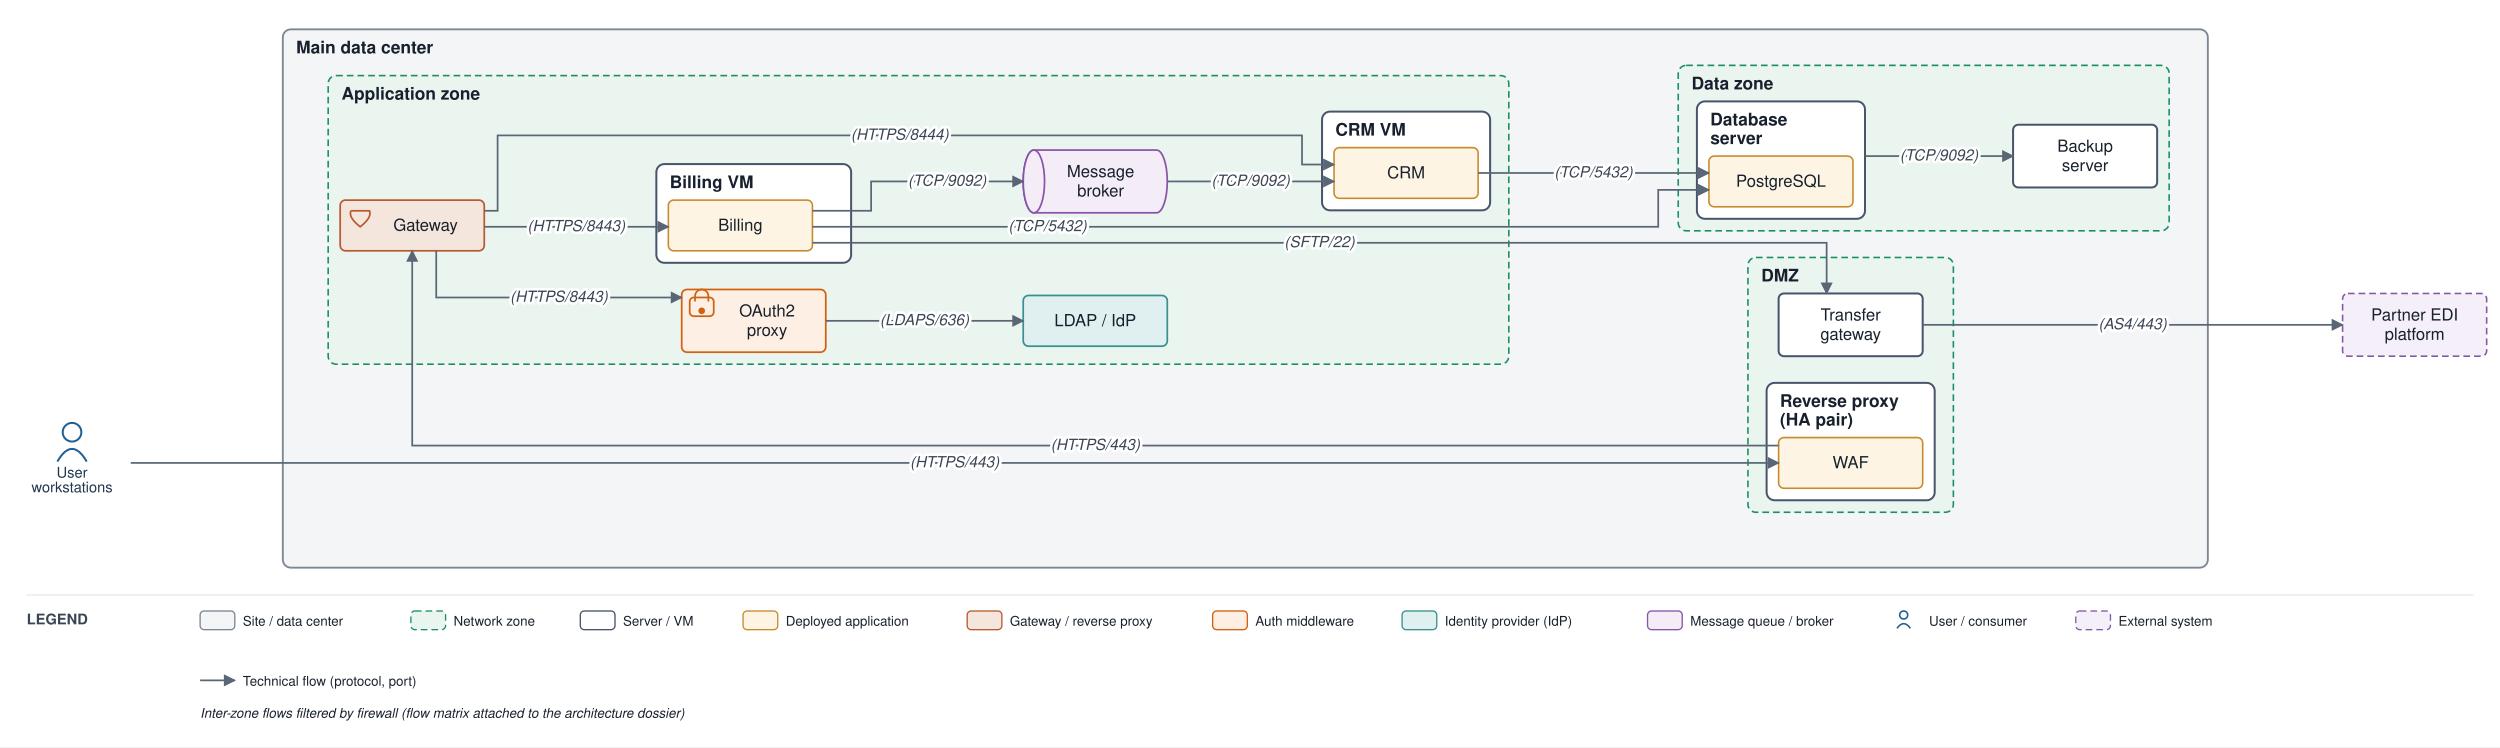
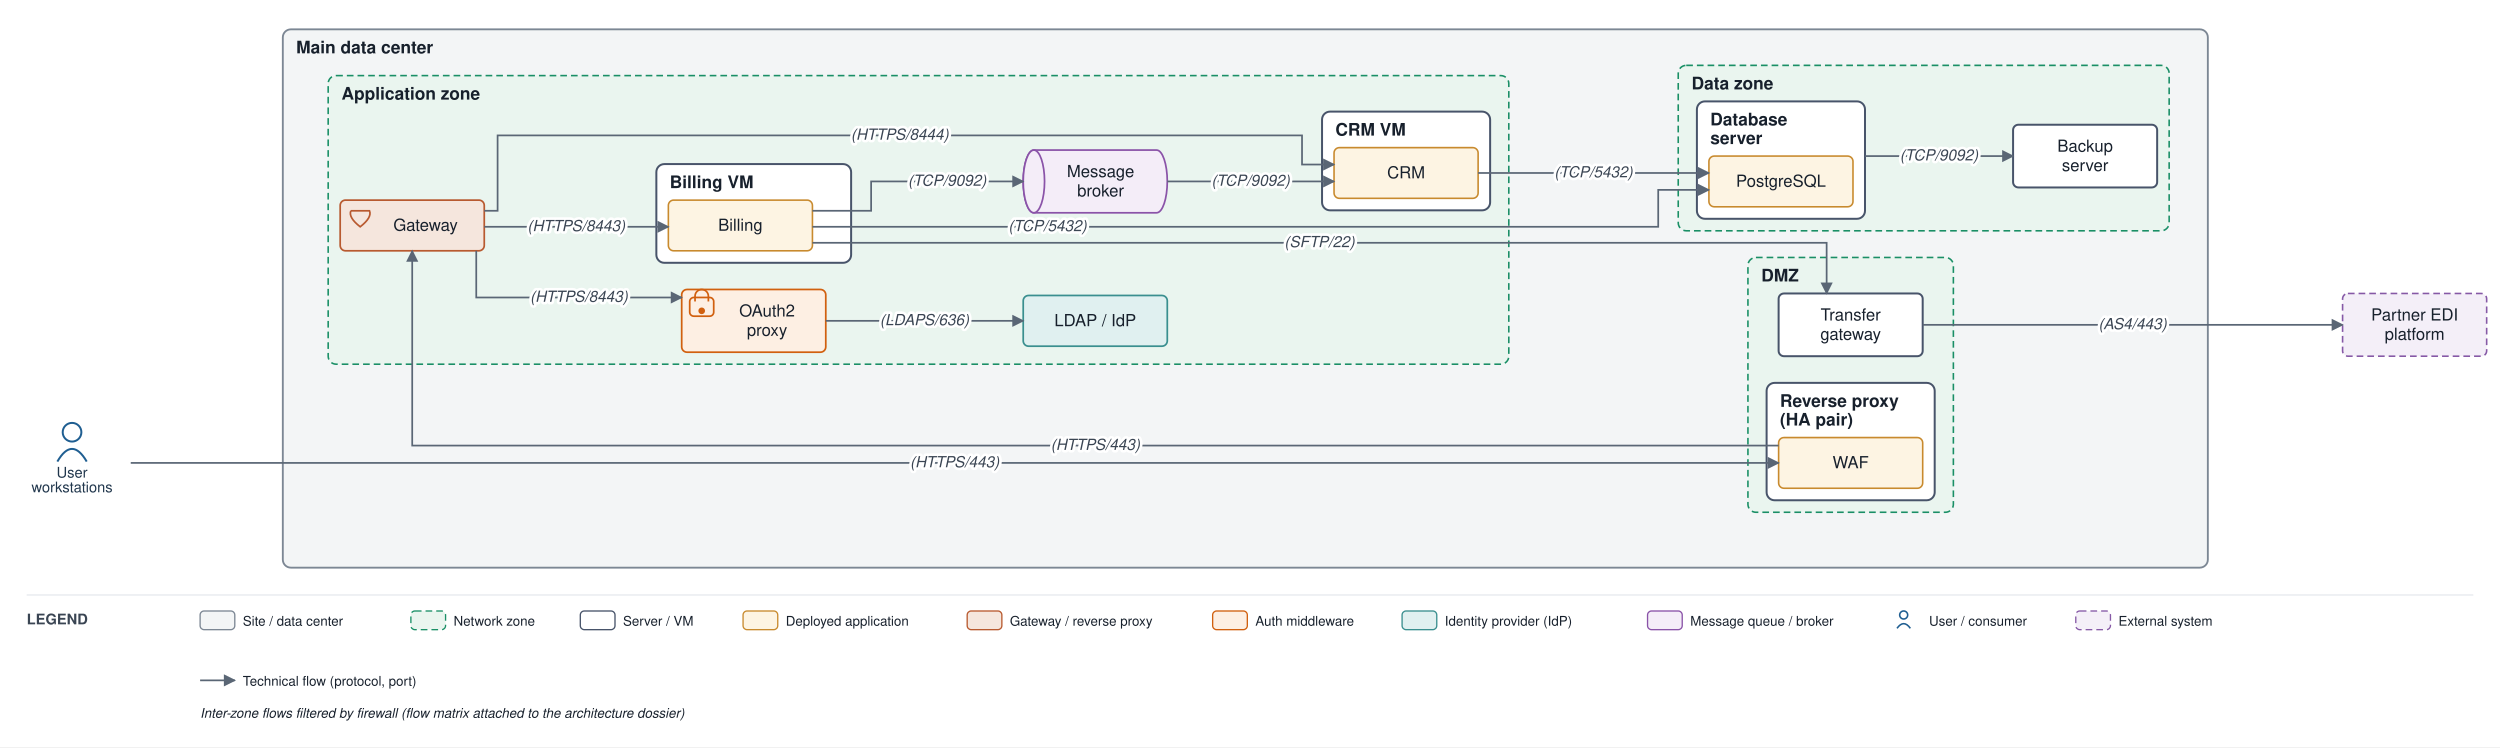
<svg xmlns="http://www.w3.org/2000/svg" viewBox="0 0 1874 560" font-family="Helvetica,Arial,sans-serif">
  <defs>
    <marker id="arr" viewBox="0 0 10 10" refX="9" refY="5" markerWidth="7" markerHeight="7" orient="auto-start-reverse">
      <path d="M0,0 L10,5 L0,10 z" fill="#5a6675" />
    </marker>
  </defs>
  <rect width="1874" height="560" fill="#ffffff" />
  <rect x="212" y="22" width="1443" height="403.5" rx="6" fill="#f3f5f6" stroke="#7c8794" stroke-width="1.4" />
  <text x="222" y="40" font-size="13" font-weight="bold" fill="#17202c">Main data center</text>
  <rect x="1310.25" y="193" width="154" height="191" rx="6" fill="#eaf5ef" stroke="#1a8f66" stroke-width="1.2" stroke-dasharray="5 3" />
  <text x="1320.25" y="211" font-size="13" font-weight="bold" fill="#17202c">DMZ</text>
  <rect x="1324.25" y="287" width="126" height="88" rx="6" fill="#ffffff" stroke="#48546a" stroke-width="1.5" />
  <text x="1334.25" y="305" font-size="13" font-weight="bold" fill="#17202c">Reverse proxy</text>
  <text x="1334.25" y="319" font-size="13" font-weight="bold" fill="#17202c">(HA pair)</text>
  <rect x="246" y="56.667" width="885" height="216.333" rx="6" fill="#eaf5ef" stroke="#1a8f66" stroke-width="1.2" stroke-dasharray="5 3" />
  <text x="256" y="74.667" font-size="13" font-weight="bold" fill="#17202c">Application zone</text>
  <rect x="492" y="123" width="146" height="74" rx="6" fill="#ffffff" stroke="#48546a" stroke-width="1.5" />
  <text x="502" y="141" font-size="13" font-weight="bold" fill="#17202c">Billing VM</text>
  <rect x="991" y="83.667" width="126" height="74" rx="6" fill="#ffffff" stroke="#48546a" stroke-width="1.5" />
  <text x="1001" y="101.667" font-size="13" font-weight="bold" fill="#17202c">CRM VM</text>
  <rect x="1258" y="49" width="368" height="124" rx="6" fill="#eaf5ef" stroke="#1a8f66" stroke-width="1.2" stroke-dasharray="5 3" />
  <text x="1268" y="67" font-size="13" font-weight="bold" fill="#17202c">Data zone</text>
  <rect x="1272" y="76" width="126" height="88" rx="6" fill="#ffffff" stroke="#48546a" stroke-width="1.5" />
  <text x="1282" y="94" font-size="13" font-weight="bold" fill="#17202c">Database</text>
  <text x="1282" y="108" font-size="13" font-weight="bold" fill="#17202c">server</text>
  <rect x="1333.25" y="328" width="108" height="38" rx="4" fill="#fdf4e3" stroke="#c88a2e" stroke-width="1.2" />
  <text x="1387.25" y="351" font-size="12.5" text-anchor="middle" fill="#17202c">WAF</text>
  <rect x="1333.25" y="220" width="108" height="47" rx="4" fill="#ffffff" stroke="#48546a" stroke-width="1.5" />
  <text x="1387.25" y="240.25" font-size="12.5" text-anchor="middle" fill="#17202c">Transfer</text>
  <text x="1387.25" y="254.75" font-size="12.5" text-anchor="middle" fill="#17202c">gateway</text>
  <rect x="255" y="150" width="108" height="38" rx="4" fill="#f5e6dd" stroke="#b85a30" stroke-width="1.3" />
  <path d="M 263 158 L 277 158 Q 279 163 270 170 Q 261 163 263 158" fill="none" stroke="#b85a30" stroke-width="1.3" />
  <text x="319" y="173" font-size="12.5" text-anchor="middle" fill="#17202c">Gateway</text>
  <rect x="511" y="217" width="108" height="47" rx="4" fill="#fdefe3" stroke="#d1600f" stroke-width="1.3" />
  <rect x="517" y="223" width="18" height="14" rx="3" fill="none" stroke="#d1600f" stroke-width="1.3" />
  <path d="M 521 226 v -4 a 5 5 0 0 1 10 0 v 4" fill="none" stroke="#d1600f" stroke-width="1.3" />
  <circle cx="526" cy="233" r="2.5" fill="#d1600f" />
  <text x="575" y="237.25" font-size="12.5" text-anchor="middle" fill="#17202c">OAuth2</text>
  <text x="575" y="251.75" font-size="12.5" text-anchor="middle" fill="#17202c">proxy</text>
  <rect x="767" y="221.5" width="108" height="38" rx="4" fill="#e0f0f0" stroke="#3a8f8f" stroke-width="1.3" />
  <text x="821" y="244.5" font-size="12.5" text-anchor="middle" fill="#17202c">LDAP / IdP</text>
  <rect x="501" y="150" width="108" height="38" rx="4" fill="#fdf4e3" stroke="#c88a2e" stroke-width="1.2" />
  <text x="555" y="173" font-size="12.5" text-anchor="middle" fill="#17202c">Billing</text>
  <rect x="1000" y="110.667" width="108" height="38" rx="4" fill="#fdf4e3" stroke="#c88a2e" stroke-width="1.2" />
  <text x="1054" y="133.667" font-size="12.5" text-anchor="middle" fill="#17202c">CRM</text>
  <path d="M 775 112.5 h 92 a 8 23.5 0 0 1 0 47 h -92 a 8 23.5 0 0 1 0 -47" fill="#f4edf8" stroke="#8a53a8" stroke-width="1.3" />
  <ellipse cx="775" cy="136" rx="8" ry="23.5" fill="#f4edf8" stroke="#8a53a8" stroke-width="1.3" />
  <text x="825" y="132.75" font-size="12.5" text-anchor="middle" fill="#17202c">Message</text>
  <text x="825" y="147.25" font-size="12.5" text-anchor="middle" fill="#17202c">broker</text>
  <rect x="1281" y="117" width="108" height="38" rx="4" fill="#fdf4e3" stroke="#c88a2e" stroke-width="1.2" />
  <text x="1335" y="140" font-size="12.5" text-anchor="middle" fill="#17202c">PostgreSQL</text>
  <rect x="1509" y="93.5" width="108" height="47" rx="4" fill="#ffffff" stroke="#48546a" stroke-width="1.5" />
  <text x="1563" y="113.75" font-size="12.5" text-anchor="middle" fill="#17202c">Backup</text>
  <text x="1563" y="128.25" font-size="12.5" text-anchor="middle" fill="#17202c">server</text>
  <circle cx="54" cy="324" r="7" fill="none" stroke="#1f5e91" stroke-width="1.5" />
  <path d="M 43 346 q 11 -19 22 0" fill="none" stroke="#1f5e91" stroke-width="1.5" />
  <text x="54" y="358" font-size="11" text-anchor="middle" fill="#20364c">User</text>
  <text x="54" y="369" font-size="11" text-anchor="middle" fill="#20364c">workstations</text>
  <rect x="1756" y="220" width="108" height="47" rx="4" fill="#f4eff8" stroke="#8659a6" stroke-width="1.2" stroke-dasharray="5 3" />
  <text x="1810" y="240.25" font-size="12.5" text-anchor="middle" fill="#17202c">Partner EDI</text>
  <text x="1810" y="254.75" font-size="12.5" text-anchor="middle" fill="#17202c">platform</text>
  <path d="M 98 347 L 1333.25 347" fill="none" stroke="#5a6675" stroke-width="1.3" marker-end="url(#arr)" />
  <path d="M 1333.25 334 L 309 334 L 309 188" fill="none" stroke="#5a6675" stroke-width="1.3" marker-end="url(#arr)" />
-   <path d="M 327 188 L 327 223 L 511 223" fill="none" stroke="#5a6675" stroke-width="1.3" marker-end="url(#arr)" />
+   <path d="M 357 188 L 357 223 L 511 223" fill="none" stroke="#5a6675" stroke-width="1.3" marker-end="url(#arr)" />
  <path d="M 619 240.5 L 767 240.5" fill="none" stroke="#5a6675" stroke-width="1.3" marker-end="url(#arr)" />
  <path d="M 363 170 L 501 170" fill="none" stroke="#5a6675" stroke-width="1.3" marker-end="url(#arr)" />
  <path d="M 363 158 L 373 158 L 373 101.5 L 976 101.5 L 976 123.333 L 1000 123.333" fill="none" stroke="#5a6675" stroke-width="1.3" marker-end="url(#arr)" />
  <path d="M 609 170 L 1243 170 L 1243 142.333 L 1281 142.333" fill="none" stroke="#5a6675" stroke-width="1.3" marker-end="url(#arr)" />
  <path d="M 1108 129.667 L 1281 129.667" fill="none" stroke="#5a6675" stroke-width="1.3" marker-end="url(#arr)" />
  <path d="M 609 158 L 653 158 L 653 136 L 767 136" fill="none" stroke="#5a6675" stroke-width="1.3" marker-end="url(#arr)" />
  <path d="M 875 136 L 1000 136" fill="none" stroke="#5a6675" stroke-width="1.3" marker-end="url(#arr)" />
  <path d="M 609 182 L 1369.25 182 L 1369.25 220" fill="none" stroke="#5a6675" stroke-width="1.3" marker-end="url(#arr)" />
  <path d="M 1441.25 243.5 L 1756 243.5" fill="none" stroke="#5a6675" stroke-width="1.3" marker-end="url(#arr)" />
  <path d="M 1398 117 L 1509 117" fill="none" stroke="#5a6675" stroke-width="1.3" marker-end="url(#arr)" />
  <text x="715.625" y="350.25" font-size="11.5" text-anchor="middle" fill="#3a4553" font-style="italic" stroke="#ffffff" stroke-width="4" paint-order="stroke" stroke-linejoin="round">(HTTPS/443)</text>
  <text x="821.125" y="337.25" font-size="11.5" text-anchor="middle" fill="#3a4553" font-style="italic" stroke="#ffffff" stroke-width="4" paint-order="stroke" stroke-linejoin="round">(HTTPS/443)</text>
-   <text x="419" y="226.25" font-size="11.5" text-anchor="middle" fill="#3a4553" font-style="italic" stroke="#ffffff" stroke-width="4" paint-order="stroke" stroke-linejoin="round">(HTTPS/8443)</text>
+   <text x="434" y="226.25" font-size="11.5" text-anchor="middle" fill="#3a4553" font-style="italic" stroke="#ffffff" stroke-width="4" paint-order="stroke" stroke-linejoin="round">(HTTPS/8443)</text>
  <text x="693" y="243.75" font-size="11.5" text-anchor="middle" fill="#3a4553" font-style="italic" stroke="#ffffff" stroke-width="4" paint-order="stroke" stroke-linejoin="round">(LDAPS/636)</text>
  <text x="432" y="173.25" font-size="11.5" text-anchor="middle" fill="#3a4553" font-style="italic" stroke="#ffffff" stroke-width="4" paint-order="stroke" stroke-linejoin="round">(HTTPS/8443)</text>
  <text x="674.5" y="104.75" font-size="11.5" text-anchor="middle" fill="#3a4553" font-style="italic" stroke="#ffffff" stroke-width="4" paint-order="stroke" stroke-linejoin="round">(HTTPS/8444)</text>
  <text x="785.25" y="173.25" font-size="11.5" text-anchor="middle" fill="#3a4553" font-style="italic" stroke="#ffffff" stroke-width="4" paint-order="stroke" stroke-linejoin="round">(TCP/5432)</text>
  <text x="1194.5" y="132.917" font-size="11.5" text-anchor="middle" fill="#3a4553" font-style="italic" stroke="#ffffff" stroke-width="4" paint-order="stroke" stroke-linejoin="round">(TCP/5432)</text>
  <text x="710" y="139.25" font-size="11.5" text-anchor="middle" fill="#3a4553" font-style="italic" stroke="#ffffff" stroke-width="4" paint-order="stroke" stroke-linejoin="round">(TCP/9092)</text>
  <text x="937.5" y="139.25" font-size="11.5" text-anchor="middle" fill="#3a4553" font-style="italic" stroke="#ffffff" stroke-width="4" paint-order="stroke" stroke-linejoin="round">(TCP/9092)</text>
  <text x="989.125" y="185.25" font-size="11.5" text-anchor="middle" fill="#3a4553" font-style="italic" stroke="#ffffff" stroke-width="4" paint-order="stroke" stroke-linejoin="round">(SFTP/22)</text>
  <text x="1598.625" y="246.75" font-size="11.5" text-anchor="middle" fill="#3a4553" font-style="italic" stroke="#ffffff" stroke-width="4" paint-order="stroke" stroke-linejoin="round">(AS4/443)</text>
  <text x="1453.5" y="120.25" font-size="11.5" text-anchor="middle" fill="#3a4553" font-style="italic" stroke="#ffffff" stroke-width="4" paint-order="stroke" stroke-linejoin="round">(TCP/9092)</text>
  <line x1="20" y1="446" x2="1854" y2="446" stroke="#e6e9ee" stroke-width="1" />
  <text x="20" y="468" font-size="11" font-weight="bold" fill="#3a4553">LEGEND</text>
  <rect x="150" y="458" width="26" height="14" rx="3" fill="#f3f5f6" stroke="#7c8794" />
  <text x="182" y="469" font-size="10" fill="#17202c">Site / data center</text>
  <rect x="308" y="458" width="26" height="14" rx="3" fill="#eaf5ef" stroke="#1a8f66" stroke-dasharray="5 3" />
  <text x="340" y="469" font-size="10" fill="#17202c">Network zone</text>
  <rect x="435" y="458" width="26" height="14" rx="3" fill="#ffffff" stroke="#48546a" />
  <text x="467" y="469" font-size="10" fill="#17202c">Server / VM</text>
  <rect x="557" y="458" width="26" height="14" rx="3" fill="#fdf4e3" stroke="#c88a2e" />
  <text x="589" y="469" font-size="10" fill="#17202c">Deployed application</text>
  <rect x="725" y="458" width="26" height="14" rx="3" fill="#f5e6dd" stroke="#b85a30" />
  <text x="757" y="469" font-size="10" fill="#17202c">Gateway / reverse proxy</text>
  <rect x="909" y="458" width="26" height="14" rx="3" fill="#fdefe3" stroke="#d1600f" />
  <text x="941" y="469" font-size="10" fill="#17202c">Auth middleware</text>
  <rect x="1051" y="458" width="26" height="14" rx="3" fill="#e0f0f0" stroke="#3a8f8f" />
  <text x="1083" y="469" font-size="10" fill="#17202c">Identity provider (IdP)</text>
  <rect x="1235" y="458" width="26" height="14" rx="3" fill="#f4edf8" stroke="#8a53a8" />
  <text x="1267" y="469" font-size="10" fill="#17202c">Message queue / broker</text>
  <circle cx="1427" cy="461" r="3" fill="none" stroke="#1f5e91" stroke-width="1.2" />
  <path d="M 1422 471 q 5 -7 10 0" fill="none" stroke="#1f5e91" stroke-width="1.2" />
  <text x="1446" y="469" font-size="10" fill="#17202c">User / consumer</text>
  <rect x="1556" y="458" width="26" height="14" rx="3" fill="#f4eff8" stroke="#8659a6" stroke-dasharray="5 3" />
  <text x="1588" y="469" font-size="10" fill="#17202c">External system</text>
  <line x1="150" y1="510" x2="176" y2="510" stroke="#5a6675" stroke-width="1.3" marker-end="url(#arr)" />
  <text x="182" y="514" font-size="10" fill="#17202c">Technical flow (protocol, port)</text>
  <text x="150" y="538" font-size="10" fill="#17202c" font-style="italic">Inter-zone flows filtered by firewall (flow matrix attached to the architecture dossier)</text>
</svg>
